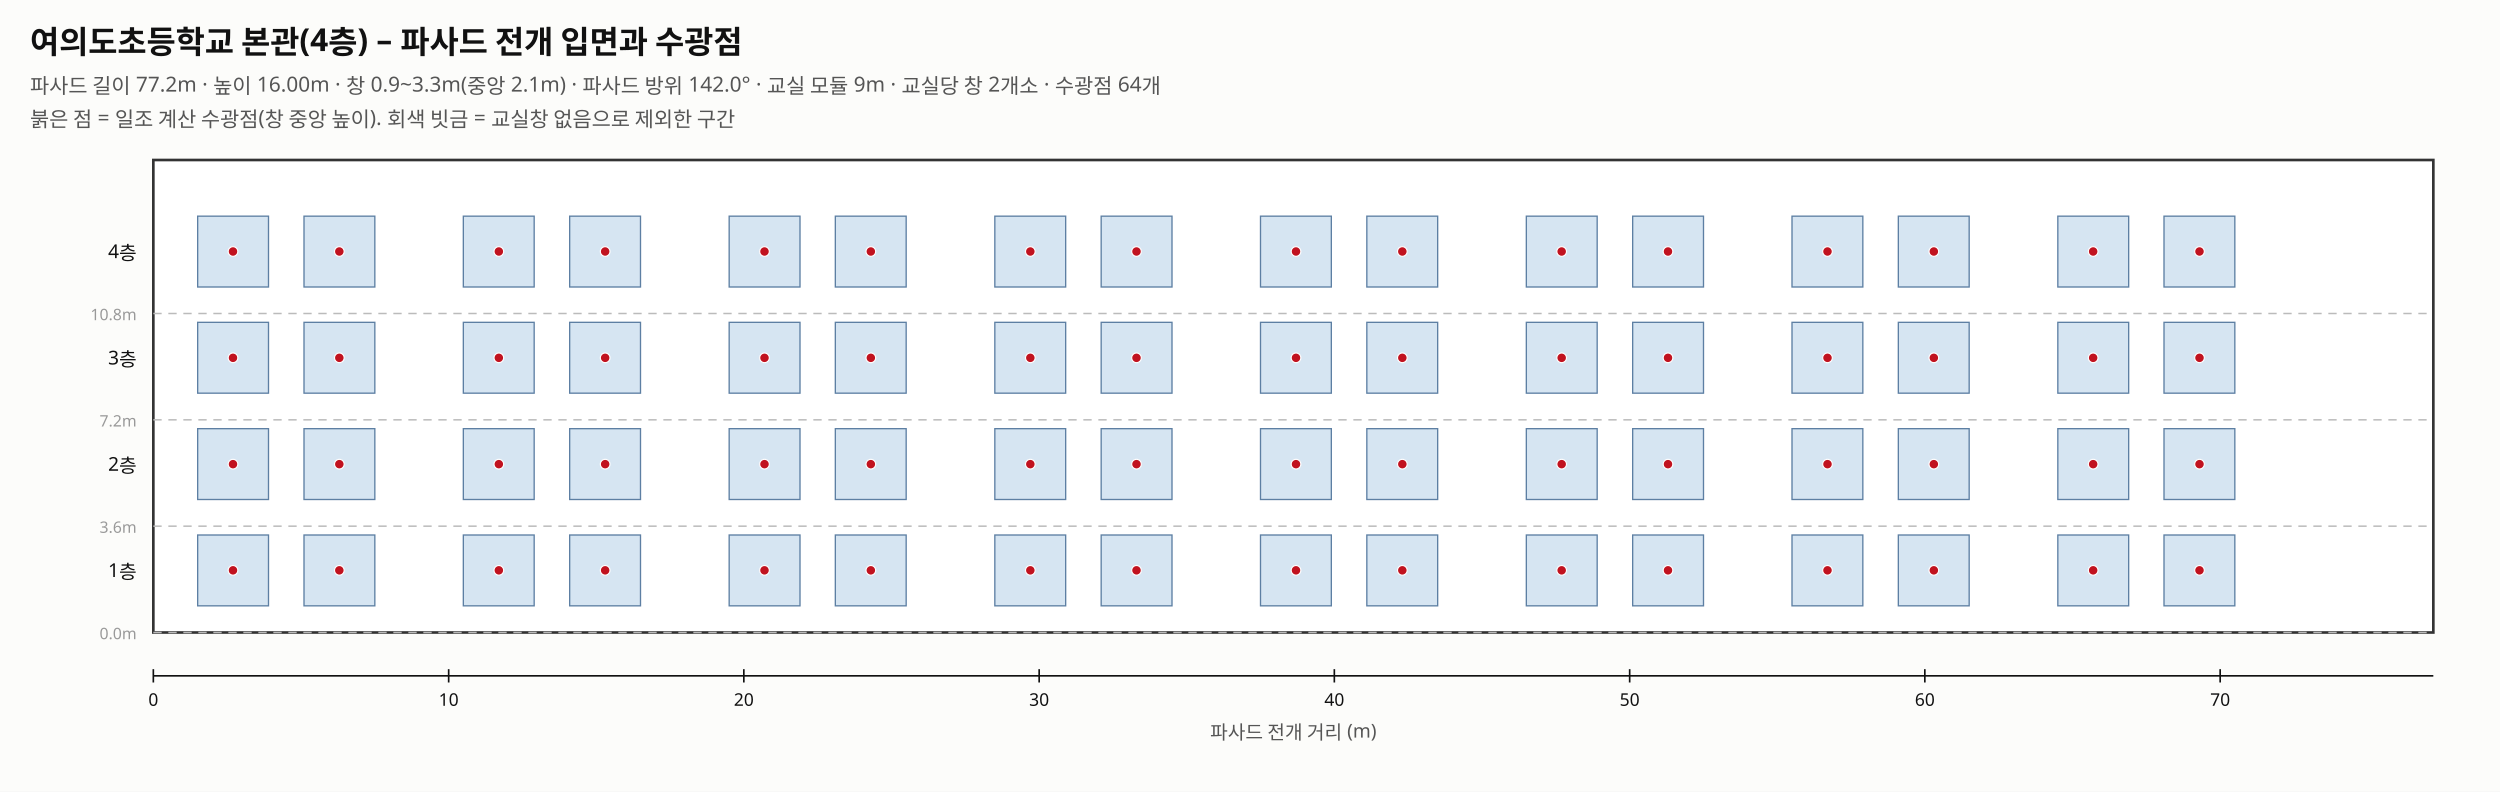
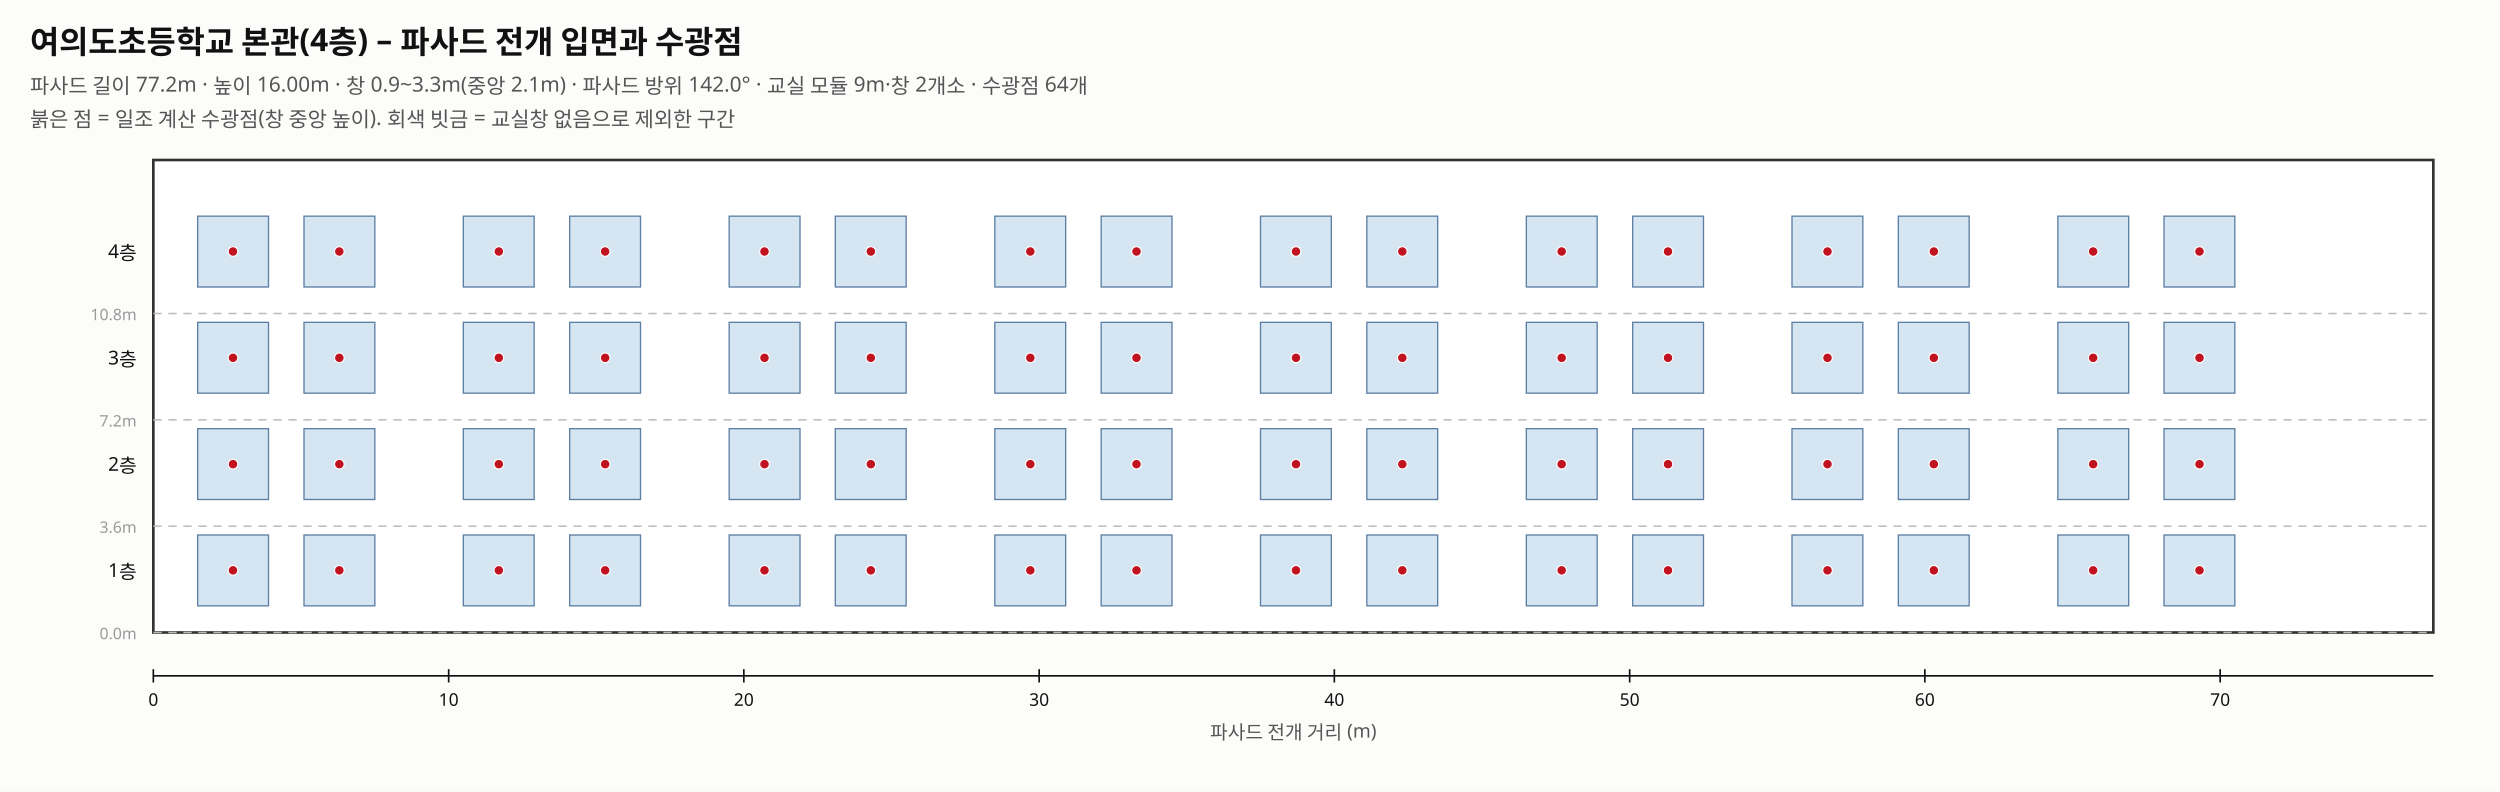
<svg xmlns="http://www.w3.org/2000/svg" width="1500" height="475" viewBox="0 0 1500 475">
  <rect width="100%" height="100%" fill="#fcfcfa" />
  <text x="18" y="32" font-family="sans-serif" font-size="19" font-weight="bold" fill="#111">여의도초등학교 본관(4층) – 파사드 전개 입면과 수광점</text>
-   <text x="18" y="56" font-family="sans-serif" font-size="12.5" fill="#555">파사드 길이 77.2m · 높이 16.00m · 창 0.9~3.3m(중앙 2.1m) · 파사드 방위 142.0° · 교실 모듈 9m · 교실당 창 2개소 · 수광점 64개</text>
+   <text x="18" y="56" font-family="sans-serif" font-size="12.5" fill="#555">파사드 길이 77.2m · 높이 16.00m · 창 0.9~3.3m(중앙 2.1m) · 파사드 방위 142.0° · 교실 모듈 9m·창 2개소 · 수광점 64개</text>
  <text x="18" y="76" font-family="sans-serif" font-size="12.5" fill="#555">붉은 점 = 일조 계산 수광점(창 중앙 높이). 회색 빗금 = 교실창 없음으로 제외한 구간</text>
  <rect x="92.0" y="96.0" width="1368.0" height="283.5" fill="#ffffff" stroke="#333" stroke-width="1.6" />
  <line x1="92.0" y1="379.5" x2="1460.0" y2="379.5" stroke="#bbb" stroke-width="0.9" stroke-dasharray="5 4" />
  <text x="82.0" y="346.2" font-family="sans-serif" font-size="11.5" text-anchor="end" fill="#111">1층</text>
  <text x="82.0" y="383.5" font-family="sans-serif" font-size="9.5" text-anchor="end" fill="#999">0.0m</text>
  <line x1="92.0" y1="315.7" x2="1460.0" y2="315.7" stroke="#bbb" stroke-width="0.9" stroke-dasharray="5 4" />
  <text x="82.0" y="282.5" font-family="sans-serif" font-size="11.5" text-anchor="end" fill="#111">2층</text>
  <text x="82.0" y="319.7" font-family="sans-serif" font-size="9.5" text-anchor="end" fill="#999">3.6m</text>
  <line x1="92.0" y1="251.9" x2="1460.0" y2="251.9" stroke="#bbb" stroke-width="0.9" stroke-dasharray="5 4" />
  <text x="82.0" y="218.7" font-family="sans-serif" font-size="11.5" text-anchor="end" fill="#111">3층</text>
  <text x="82.0" y="255.9" font-family="sans-serif" font-size="9.5" text-anchor="end" fill="#999">7.2m</text>
  <line x1="92.0" y1="188.1" x2="1460.0" y2="188.1" stroke="#bbb" stroke-width="0.9" stroke-dasharray="5 4" />
  <text x="82.0" y="154.9" font-family="sans-serif" font-size="11.5" text-anchor="end" fill="#111">4층</text>
  <text x="82.0" y="192.1" font-family="sans-serif" font-size="9.5" text-anchor="end" fill="#999">10.8m</text>
  <rect x="118.6" y="321.0" width="42.5" height="42.5" fill="#cfe0f0" fill-opacity="0.85" stroke="#5d7fa3" stroke-width="0.8" />
  <rect x="118.6" y="257.2" width="42.5" height="42.5" fill="#cfe0f0" fill-opacity="0.85" stroke="#5d7fa3" stroke-width="0.8" />
  <rect x="118.6" y="193.4" width="42.5" height="42.5" fill="#cfe0f0" fill-opacity="0.85" stroke="#5d7fa3" stroke-width="0.8" />
  <rect x="118.6" y="129.7" width="42.5" height="42.5" fill="#cfe0f0" fill-opacity="0.85" stroke="#5d7fa3" stroke-width="0.8" />
  <rect x="182.4" y="321.0" width="42.5" height="42.5" fill="#cfe0f0" fill-opacity="0.85" stroke="#5d7fa3" stroke-width="0.8" />
  <rect x="182.4" y="257.2" width="42.5" height="42.5" fill="#cfe0f0" fill-opacity="0.85" stroke="#5d7fa3" stroke-width="0.8" />
  <rect x="182.4" y="193.4" width="42.5" height="42.5" fill="#cfe0f0" fill-opacity="0.85" stroke="#5d7fa3" stroke-width="0.8" />
  <rect x="182.4" y="129.7" width="42.5" height="42.5" fill="#cfe0f0" fill-opacity="0.85" stroke="#5d7fa3" stroke-width="0.8" />
  <rect x="278.0" y="321.0" width="42.5" height="42.5" fill="#cfe0f0" fill-opacity="0.85" stroke="#5d7fa3" stroke-width="0.8" />
  <rect x="278.0" y="257.2" width="42.5" height="42.5" fill="#cfe0f0" fill-opacity="0.85" stroke="#5d7fa3" stroke-width="0.8" />
  <rect x="278.0" y="193.4" width="42.5" height="42.5" fill="#cfe0f0" fill-opacity="0.85" stroke="#5d7fa3" stroke-width="0.8" />
  <rect x="278.0" y="129.7" width="42.5" height="42.5" fill="#cfe0f0" fill-opacity="0.85" stroke="#5d7fa3" stroke-width="0.8" />
  <rect x="341.8" y="321.0" width="42.5" height="42.5" fill="#cfe0f0" fill-opacity="0.85" stroke="#5d7fa3" stroke-width="0.8" />
  <rect x="341.8" y="257.2" width="42.5" height="42.5" fill="#cfe0f0" fill-opacity="0.85" stroke="#5d7fa3" stroke-width="0.8" />
  <rect x="341.8" y="193.4" width="42.5" height="42.5" fill="#cfe0f0" fill-opacity="0.85" stroke="#5d7fa3" stroke-width="0.8" />
  <rect x="341.8" y="129.7" width="42.5" height="42.5" fill="#cfe0f0" fill-opacity="0.85" stroke="#5d7fa3" stroke-width="0.8" />
  <rect x="437.5" y="321.0" width="42.5" height="42.5" fill="#cfe0f0" fill-opacity="0.85" stroke="#5d7fa3" stroke-width="0.8" />
  <rect x="437.5" y="257.2" width="42.5" height="42.5" fill="#cfe0f0" fill-opacity="0.85" stroke="#5d7fa3" stroke-width="0.8" />
  <rect x="437.5" y="193.4" width="42.5" height="42.5" fill="#cfe0f0" fill-opacity="0.85" stroke="#5d7fa3" stroke-width="0.8" />
  <rect x="437.5" y="129.7" width="42.5" height="42.5" fill="#cfe0f0" fill-opacity="0.85" stroke="#5d7fa3" stroke-width="0.8" />
  <rect x="501.2" y="321.0" width="42.5" height="42.5" fill="#cfe0f0" fill-opacity="0.85" stroke="#5d7fa3" stroke-width="0.8" />
  <rect x="501.2" y="257.2" width="42.5" height="42.5" fill="#cfe0f0" fill-opacity="0.85" stroke="#5d7fa3" stroke-width="0.8" />
  <rect x="501.2" y="193.4" width="42.5" height="42.5" fill="#cfe0f0" fill-opacity="0.85" stroke="#5d7fa3" stroke-width="0.8" />
  <rect x="501.2" y="129.7" width="42.5" height="42.5" fill="#cfe0f0" fill-opacity="0.85" stroke="#5d7fa3" stroke-width="0.8" />
  <rect x="596.9" y="321.0" width="42.5" height="42.5" fill="#cfe0f0" fill-opacity="0.85" stroke="#5d7fa3" stroke-width="0.8" />
  <rect x="596.9" y="257.2" width="42.5" height="42.5" fill="#cfe0f0" fill-opacity="0.85" stroke="#5d7fa3" stroke-width="0.8" />
  <rect x="596.9" y="193.4" width="42.5" height="42.5" fill="#cfe0f0" fill-opacity="0.85" stroke="#5d7fa3" stroke-width="0.8" />
  <rect x="596.9" y="129.7" width="42.5" height="42.5" fill="#cfe0f0" fill-opacity="0.85" stroke="#5d7fa3" stroke-width="0.8" />
  <rect x="660.7" y="321.0" width="42.5" height="42.5" fill="#cfe0f0" fill-opacity="0.85" stroke="#5d7fa3" stroke-width="0.8" />
  <rect x="660.7" y="257.2" width="42.5" height="42.5" fill="#cfe0f0" fill-opacity="0.85" stroke="#5d7fa3" stroke-width="0.8" />
  <rect x="660.7" y="193.4" width="42.5" height="42.5" fill="#cfe0f0" fill-opacity="0.85" stroke="#5d7fa3" stroke-width="0.8" />
  <rect x="660.7" y="129.7" width="42.5" height="42.5" fill="#cfe0f0" fill-opacity="0.85" stroke="#5d7fa3" stroke-width="0.8" />
  <rect x="756.3" y="321.0" width="42.5" height="42.5" fill="#cfe0f0" fill-opacity="0.85" stroke="#5d7fa3" stroke-width="0.8" />
  <rect x="756.3" y="257.2" width="42.5" height="42.5" fill="#cfe0f0" fill-opacity="0.85" stroke="#5d7fa3" stroke-width="0.8" />
  <rect x="756.3" y="193.4" width="42.5" height="42.5" fill="#cfe0f0" fill-opacity="0.85" stroke="#5d7fa3" stroke-width="0.8" />
  <rect x="756.3" y="129.7" width="42.5" height="42.5" fill="#cfe0f0" fill-opacity="0.85" stroke="#5d7fa3" stroke-width="0.8" />
  <rect x="820.1" y="321.0" width="42.5" height="42.5" fill="#cfe0f0" fill-opacity="0.85" stroke="#5d7fa3" stroke-width="0.8" />
  <rect x="820.1" y="257.2" width="42.5" height="42.5" fill="#cfe0f0" fill-opacity="0.85" stroke="#5d7fa3" stroke-width="0.8" />
  <rect x="820.1" y="193.4" width="42.5" height="42.5" fill="#cfe0f0" fill-opacity="0.85" stroke="#5d7fa3" stroke-width="0.8" />
  <rect x="820.1" y="129.7" width="42.5" height="42.5" fill="#cfe0f0" fill-opacity="0.85" stroke="#5d7fa3" stroke-width="0.8" />
  <rect x="915.8" y="321.0" width="42.5" height="42.5" fill="#cfe0f0" fill-opacity="0.85" stroke="#5d7fa3" stroke-width="0.8" />
  <rect x="915.8" y="257.2" width="42.5" height="42.5" fill="#cfe0f0" fill-opacity="0.85" stroke="#5d7fa3" stroke-width="0.8" />
  <rect x="915.8" y="193.4" width="42.5" height="42.5" fill="#cfe0f0" fill-opacity="0.85" stroke="#5d7fa3" stroke-width="0.8" />
  <rect x="915.8" y="129.7" width="42.5" height="42.5" fill="#cfe0f0" fill-opacity="0.85" stroke="#5d7fa3" stroke-width="0.8" />
  <rect x="979.6" y="321.0" width="42.5" height="42.5" fill="#cfe0f0" fill-opacity="0.85" stroke="#5d7fa3" stroke-width="0.8" />
  <rect x="979.6" y="257.2" width="42.5" height="42.5" fill="#cfe0f0" fill-opacity="0.85" stroke="#5d7fa3" stroke-width="0.8" />
  <rect x="979.6" y="193.4" width="42.5" height="42.5" fill="#cfe0f0" fill-opacity="0.85" stroke="#5d7fa3" stroke-width="0.8" />
  <rect x="979.6" y="129.7" width="42.5" height="42.5" fill="#cfe0f0" fill-opacity="0.85" stroke="#5d7fa3" stroke-width="0.8" />
  <rect x="1075.2" y="321.0" width="42.5" height="42.5" fill="#cfe0f0" fill-opacity="0.85" stroke="#5d7fa3" stroke-width="0.8" />
  <rect x="1075.2" y="257.2" width="42.5" height="42.5" fill="#cfe0f0" fill-opacity="0.85" stroke="#5d7fa3" stroke-width="0.8" />
  <rect x="1075.2" y="193.4" width="42.5" height="42.5" fill="#cfe0f0" fill-opacity="0.85" stroke="#5d7fa3" stroke-width="0.8" />
  <rect x="1075.2" y="129.7" width="42.5" height="42.5" fill="#cfe0f0" fill-opacity="0.85" stroke="#5d7fa3" stroke-width="0.8" />
  <rect x="1139.0" y="321.0" width="42.5" height="42.5" fill="#cfe0f0" fill-opacity="0.85" stroke="#5d7fa3" stroke-width="0.8" />
  <rect x="1139.0" y="257.2" width="42.5" height="42.5" fill="#cfe0f0" fill-opacity="0.85" stroke="#5d7fa3" stroke-width="0.8" />
  <rect x="1139.0" y="193.4" width="42.5" height="42.5" fill="#cfe0f0" fill-opacity="0.85" stroke="#5d7fa3" stroke-width="0.8" />
  <rect x="1139.0" y="129.7" width="42.5" height="42.5" fill="#cfe0f0" fill-opacity="0.85" stroke="#5d7fa3" stroke-width="0.8" />
  <rect x="1234.7" y="321.0" width="42.5" height="42.5" fill="#cfe0f0" fill-opacity="0.85" stroke="#5d7fa3" stroke-width="0.8" />
  <rect x="1234.7" y="257.2" width="42.5" height="42.5" fill="#cfe0f0" fill-opacity="0.85" stroke="#5d7fa3" stroke-width="0.8" />
  <rect x="1234.7" y="193.4" width="42.5" height="42.5" fill="#cfe0f0" fill-opacity="0.85" stroke="#5d7fa3" stroke-width="0.8" />
  <rect x="1234.7" y="129.7" width="42.5" height="42.5" fill="#cfe0f0" fill-opacity="0.85" stroke="#5d7fa3" stroke-width="0.8" />
  <rect x="1298.4" y="321.0" width="42.5" height="42.5" fill="#cfe0f0" fill-opacity="0.85" stroke="#5d7fa3" stroke-width="0.8" />
  <rect x="1298.4" y="257.2" width="42.5" height="42.5" fill="#cfe0f0" fill-opacity="0.85" stroke="#5d7fa3" stroke-width="0.8" />
  <rect x="1298.4" y="193.4" width="42.5" height="42.5" fill="#cfe0f0" fill-opacity="0.85" stroke="#5d7fa3" stroke-width="0.8" />
  <rect x="1298.4" y="129.7" width="42.5" height="42.5" fill="#cfe0f0" fill-opacity="0.85" stroke="#5d7fa3" stroke-width="0.8" />
  <circle cx="139.8" cy="342.2" r="2.9" fill="#c1121f" stroke="#fff" stroke-width="0.7" />
  <circle cx="139.8" cy="278.5" r="2.9" fill="#c1121f" stroke="#fff" stroke-width="0.7" />
  <circle cx="139.8" cy="214.7" r="2.9" fill="#c1121f" stroke="#fff" stroke-width="0.7" />
  <circle cx="139.8" cy="150.9" r="2.9" fill="#c1121f" stroke="#fff" stroke-width="0.7" />
  <circle cx="203.6" cy="342.2" r="2.9" fill="#c1121f" stroke="#fff" stroke-width="0.7" />
  <circle cx="203.6" cy="278.5" r="2.9" fill="#c1121f" stroke="#fff" stroke-width="0.7" />
  <circle cx="203.6" cy="214.7" r="2.9" fill="#c1121f" stroke="#fff" stroke-width="0.7" />
  <circle cx="203.6" cy="150.9" r="2.9" fill="#c1121f" stroke="#fff" stroke-width="0.7" />
  <circle cx="299.3" cy="342.2" r="2.9" fill="#c1121f" stroke="#fff" stroke-width="0.7" />
  <circle cx="299.3" cy="278.5" r="2.9" fill="#c1121f" stroke="#fff" stroke-width="0.7" />
  <circle cx="299.3" cy="214.7" r="2.9" fill="#c1121f" stroke="#fff" stroke-width="0.7" />
  <circle cx="299.3" cy="150.9" r="2.9" fill="#c1121f" stroke="#fff" stroke-width="0.7" />
  <circle cx="363.1" cy="342.2" r="2.9" fill="#c1121f" stroke="#fff" stroke-width="0.7" />
  <circle cx="363.1" cy="278.5" r="2.9" fill="#c1121f" stroke="#fff" stroke-width="0.7" />
  <circle cx="363.1" cy="214.7" r="2.9" fill="#c1121f" stroke="#fff" stroke-width="0.7" />
  <circle cx="363.1" cy="150.9" r="2.9" fill="#c1121f" stroke="#fff" stroke-width="0.7" />
  <circle cx="458.7" cy="342.2" r="2.9" fill="#c1121f" stroke="#fff" stroke-width="0.7" />
  <circle cx="458.7" cy="278.5" r="2.9" fill="#c1121f" stroke="#fff" stroke-width="0.7" />
  <circle cx="458.7" cy="214.7" r="2.9" fill="#c1121f" stroke="#fff" stroke-width="0.7" />
  <circle cx="458.7" cy="150.9" r="2.9" fill="#c1121f" stroke="#fff" stroke-width="0.7" />
  <circle cx="522.5" cy="342.2" r="2.9" fill="#c1121f" stroke="#fff" stroke-width="0.7" />
  <circle cx="522.5" cy="278.5" r="2.9" fill="#c1121f" stroke="#fff" stroke-width="0.7" />
  <circle cx="522.5" cy="214.7" r="2.9" fill="#c1121f" stroke="#fff" stroke-width="0.7" />
  <circle cx="522.5" cy="150.9" r="2.9" fill="#c1121f" stroke="#fff" stroke-width="0.7" />
  <circle cx="618.2" cy="342.2" r="2.9" fill="#c1121f" stroke="#fff" stroke-width="0.7" />
  <circle cx="618.2" cy="278.5" r="2.9" fill="#c1121f" stroke="#fff" stroke-width="0.7" />
  <circle cx="618.2" cy="214.7" r="2.9" fill="#c1121f" stroke="#fff" stroke-width="0.7" />
  <circle cx="618.2" cy="150.9" r="2.9" fill="#c1121f" stroke="#fff" stroke-width="0.7" />
  <circle cx="681.9" cy="342.2" r="2.9" fill="#c1121f" stroke="#fff" stroke-width="0.7" />
  <circle cx="681.9" cy="278.5" r="2.9" fill="#c1121f" stroke="#fff" stroke-width="0.7" />
  <circle cx="681.9" cy="214.7" r="2.9" fill="#c1121f" stroke="#fff" stroke-width="0.7" />
  <circle cx="681.9" cy="150.9" r="2.9" fill="#c1121f" stroke="#fff" stroke-width="0.7" />
  <circle cx="777.6" cy="342.2" r="2.9" fill="#c1121f" stroke="#fff" stroke-width="0.7" />
  <circle cx="777.6" cy="278.5" r="2.9" fill="#c1121f" stroke="#fff" stroke-width="0.7" />
  <circle cx="777.6" cy="214.7" r="2.9" fill="#c1121f" stroke="#fff" stroke-width="0.7" />
  <circle cx="777.6" cy="150.9" r="2.9" fill="#c1121f" stroke="#fff" stroke-width="0.7" />
  <circle cx="841.4" cy="342.2" r="2.9" fill="#c1121f" stroke="#fff" stroke-width="0.7" />
  <circle cx="841.4" cy="278.5" r="2.9" fill="#c1121f" stroke="#fff" stroke-width="0.7" />
  <circle cx="841.4" cy="214.7" r="2.9" fill="#c1121f" stroke="#fff" stroke-width="0.7" />
  <circle cx="841.4" cy="150.9" r="2.9" fill="#c1121f" stroke="#fff" stroke-width="0.7" />
  <circle cx="937.0" cy="342.2" r="2.9" fill="#c1121f" stroke="#fff" stroke-width="0.7" />
  <circle cx="937.0" cy="278.5" r="2.9" fill="#c1121f" stroke="#fff" stroke-width="0.7" />
  <circle cx="937.0" cy="214.7" r="2.9" fill="#c1121f" stroke="#fff" stroke-width="0.7" />
  <circle cx="937.0" cy="150.9" r="2.9" fill="#c1121f" stroke="#fff" stroke-width="0.7" />
  <circle cx="1000.8" cy="342.2" r="2.9" fill="#c1121f" stroke="#fff" stroke-width="0.7" />
  <circle cx="1000.8" cy="278.5" r="2.9" fill="#c1121f" stroke="#fff" stroke-width="0.7" />
  <circle cx="1000.8" cy="214.7" r="2.9" fill="#c1121f" stroke="#fff" stroke-width="0.7" />
  <circle cx="1000.8" cy="150.9" r="2.9" fill="#c1121f" stroke="#fff" stroke-width="0.7" />
  <circle cx="1096.5" cy="342.2" r="2.9" fill="#c1121f" stroke="#fff" stroke-width="0.7" />
  <circle cx="1096.5" cy="278.5" r="2.9" fill="#c1121f" stroke="#fff" stroke-width="0.7" />
  <circle cx="1096.5" cy="214.7" r="2.9" fill="#c1121f" stroke="#fff" stroke-width="0.7" />
  <circle cx="1096.5" cy="150.9" r="2.9" fill="#c1121f" stroke="#fff" stroke-width="0.7" />
  <circle cx="1160.3" cy="342.2" r="2.9" fill="#c1121f" stroke="#fff" stroke-width="0.7" />
  <circle cx="1160.3" cy="278.5" r="2.9" fill="#c1121f" stroke="#fff" stroke-width="0.7" />
  <circle cx="1160.3" cy="214.7" r="2.9" fill="#c1121f" stroke="#fff" stroke-width="0.7" />
  <circle cx="1160.3" cy="150.9" r="2.9" fill="#c1121f" stroke="#fff" stroke-width="0.7" />
  <circle cx="1255.9" cy="342.2" r="2.9" fill="#c1121f" stroke="#fff" stroke-width="0.7" />
  <circle cx="1255.9" cy="278.5" r="2.9" fill="#c1121f" stroke="#fff" stroke-width="0.7" />
  <circle cx="1255.9" cy="214.7" r="2.9" fill="#c1121f" stroke="#fff" stroke-width="0.7" />
  <circle cx="1255.9" cy="150.9" r="2.9" fill="#c1121f" stroke="#fff" stroke-width="0.7" />
  <circle cx="1319.7" cy="342.2" r="2.9" fill="#c1121f" stroke="#fff" stroke-width="0.7" />
  <circle cx="1319.7" cy="278.5" r="2.9" fill="#c1121f" stroke="#fff" stroke-width="0.7" />
  <circle cx="1319.7" cy="214.7" r="2.9" fill="#c1121f" stroke="#fff" stroke-width="0.7" />
  <circle cx="1319.7" cy="150.9" r="2.9" fill="#c1121f" stroke="#fff" stroke-width="0.7" />
  <line x1="92.0" y1="405.5" x2="1460.0" y2="405.5" stroke="#111" stroke-width="1" />
  <line x1="92.0" y1="401.5" x2="92.0" y2="409.5" stroke="#111" stroke-width="1" />
  <text x="92.0" y="423.5" font-family="sans-serif" font-size="10.5" text-anchor="middle" fill="#111">0</text>
  <line x1="269.2" y1="401.5" x2="269.2" y2="409.5" stroke="#111" stroke-width="1" />
  <text x="269.2" y="423.5" font-family="sans-serif" font-size="10.5" text-anchor="middle" fill="#111">10</text>
  <line x1="446.3" y1="401.5" x2="446.3" y2="409.5" stroke="#111" stroke-width="1" />
  <text x="446.3" y="423.5" font-family="sans-serif" font-size="10.5" text-anchor="middle" fill="#111">20</text>
  <line x1="623.5" y1="401.5" x2="623.5" y2="409.5" stroke="#111" stroke-width="1" />
  <text x="623.5" y="423.5" font-family="sans-serif" font-size="10.5" text-anchor="middle" fill="#111">30</text>
  <line x1="800.6" y1="401.5" x2="800.6" y2="409.5" stroke="#111" stroke-width="1" />
  <text x="800.6" y="423.5" font-family="sans-serif" font-size="10.5" text-anchor="middle" fill="#111">40</text>
  <line x1="977.8" y1="401.5" x2="977.8" y2="409.5" stroke="#111" stroke-width="1" />
  <text x="977.8" y="423.5" font-family="sans-serif" font-size="10.5" text-anchor="middle" fill="#111">50</text>
  <line x1="1154.9" y1="401.5" x2="1154.9" y2="409.5" stroke="#111" stroke-width="1" />
  <text x="1154.9" y="423.5" font-family="sans-serif" font-size="10.5" text-anchor="middle" fill="#111">60</text>
  <line x1="1332.1" y1="401.5" x2="1332.1" y2="409.5" stroke="#111" stroke-width="1" />
  <text x="1332.1" y="423.5" font-family="sans-serif" font-size="10.5" text-anchor="middle" fill="#111">70</text>
  <text x="776.0" y="443.5" font-family="sans-serif" font-size="11.5" text-anchor="middle" fill="#555">파사드 전개 거리 (m)</text>
</svg>
